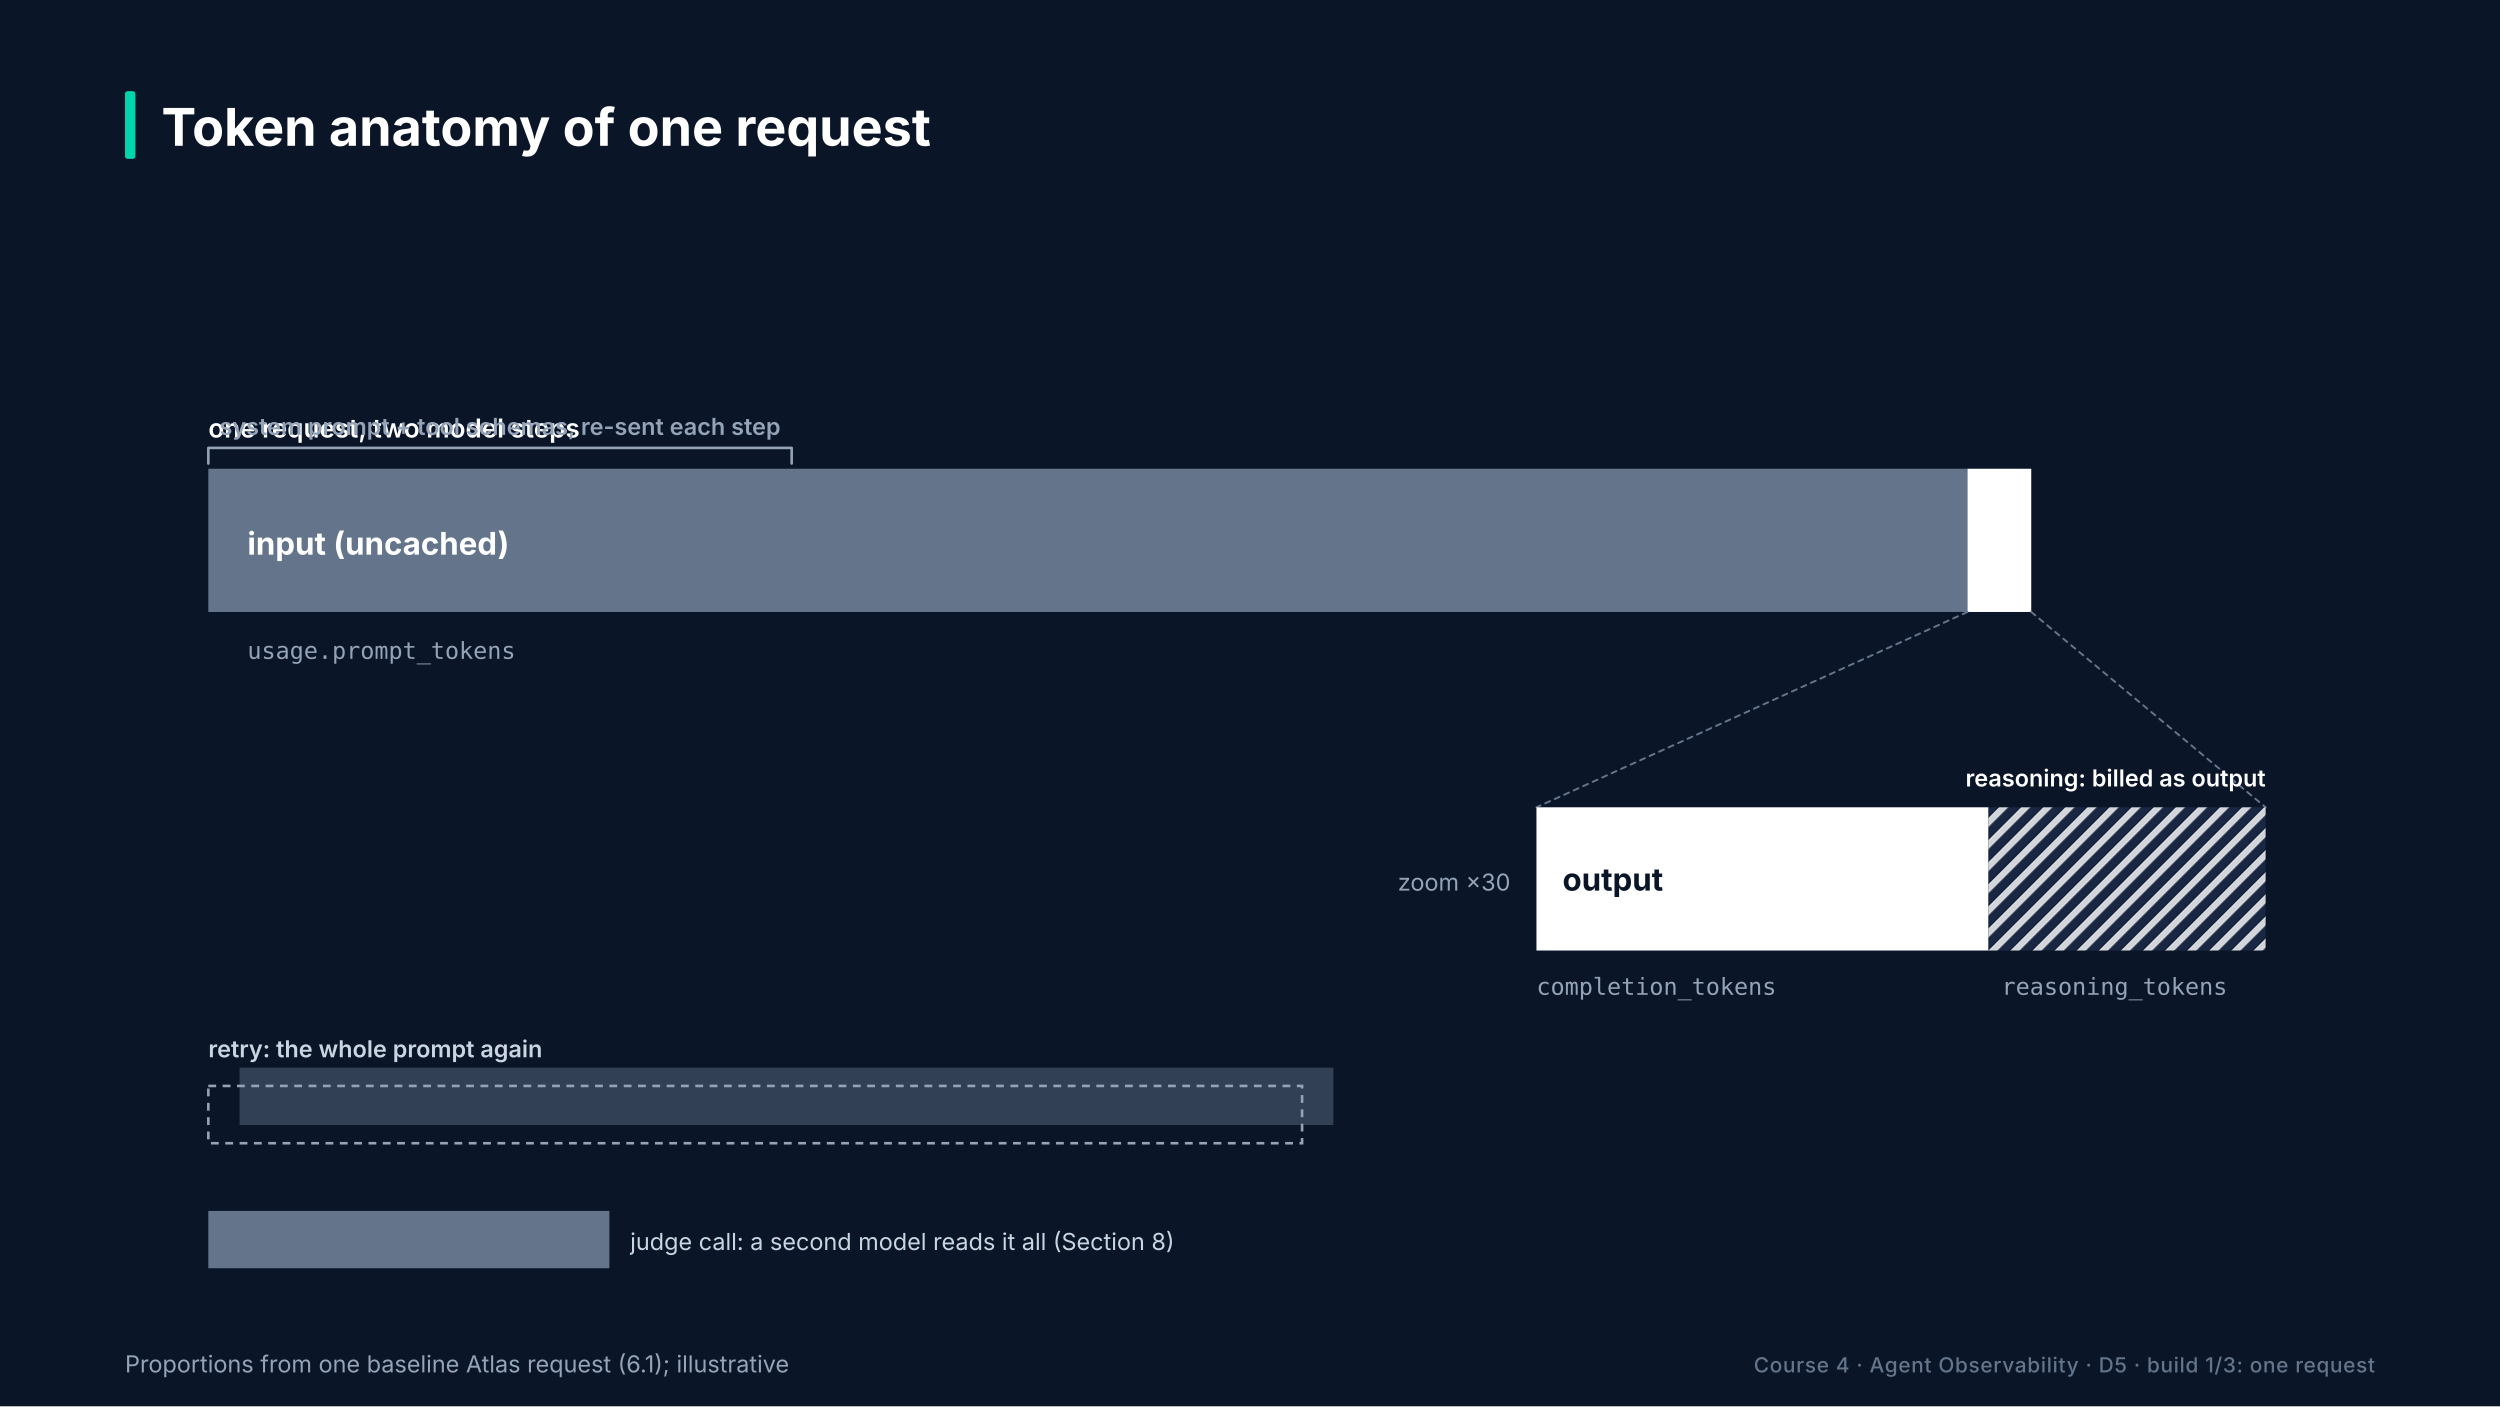
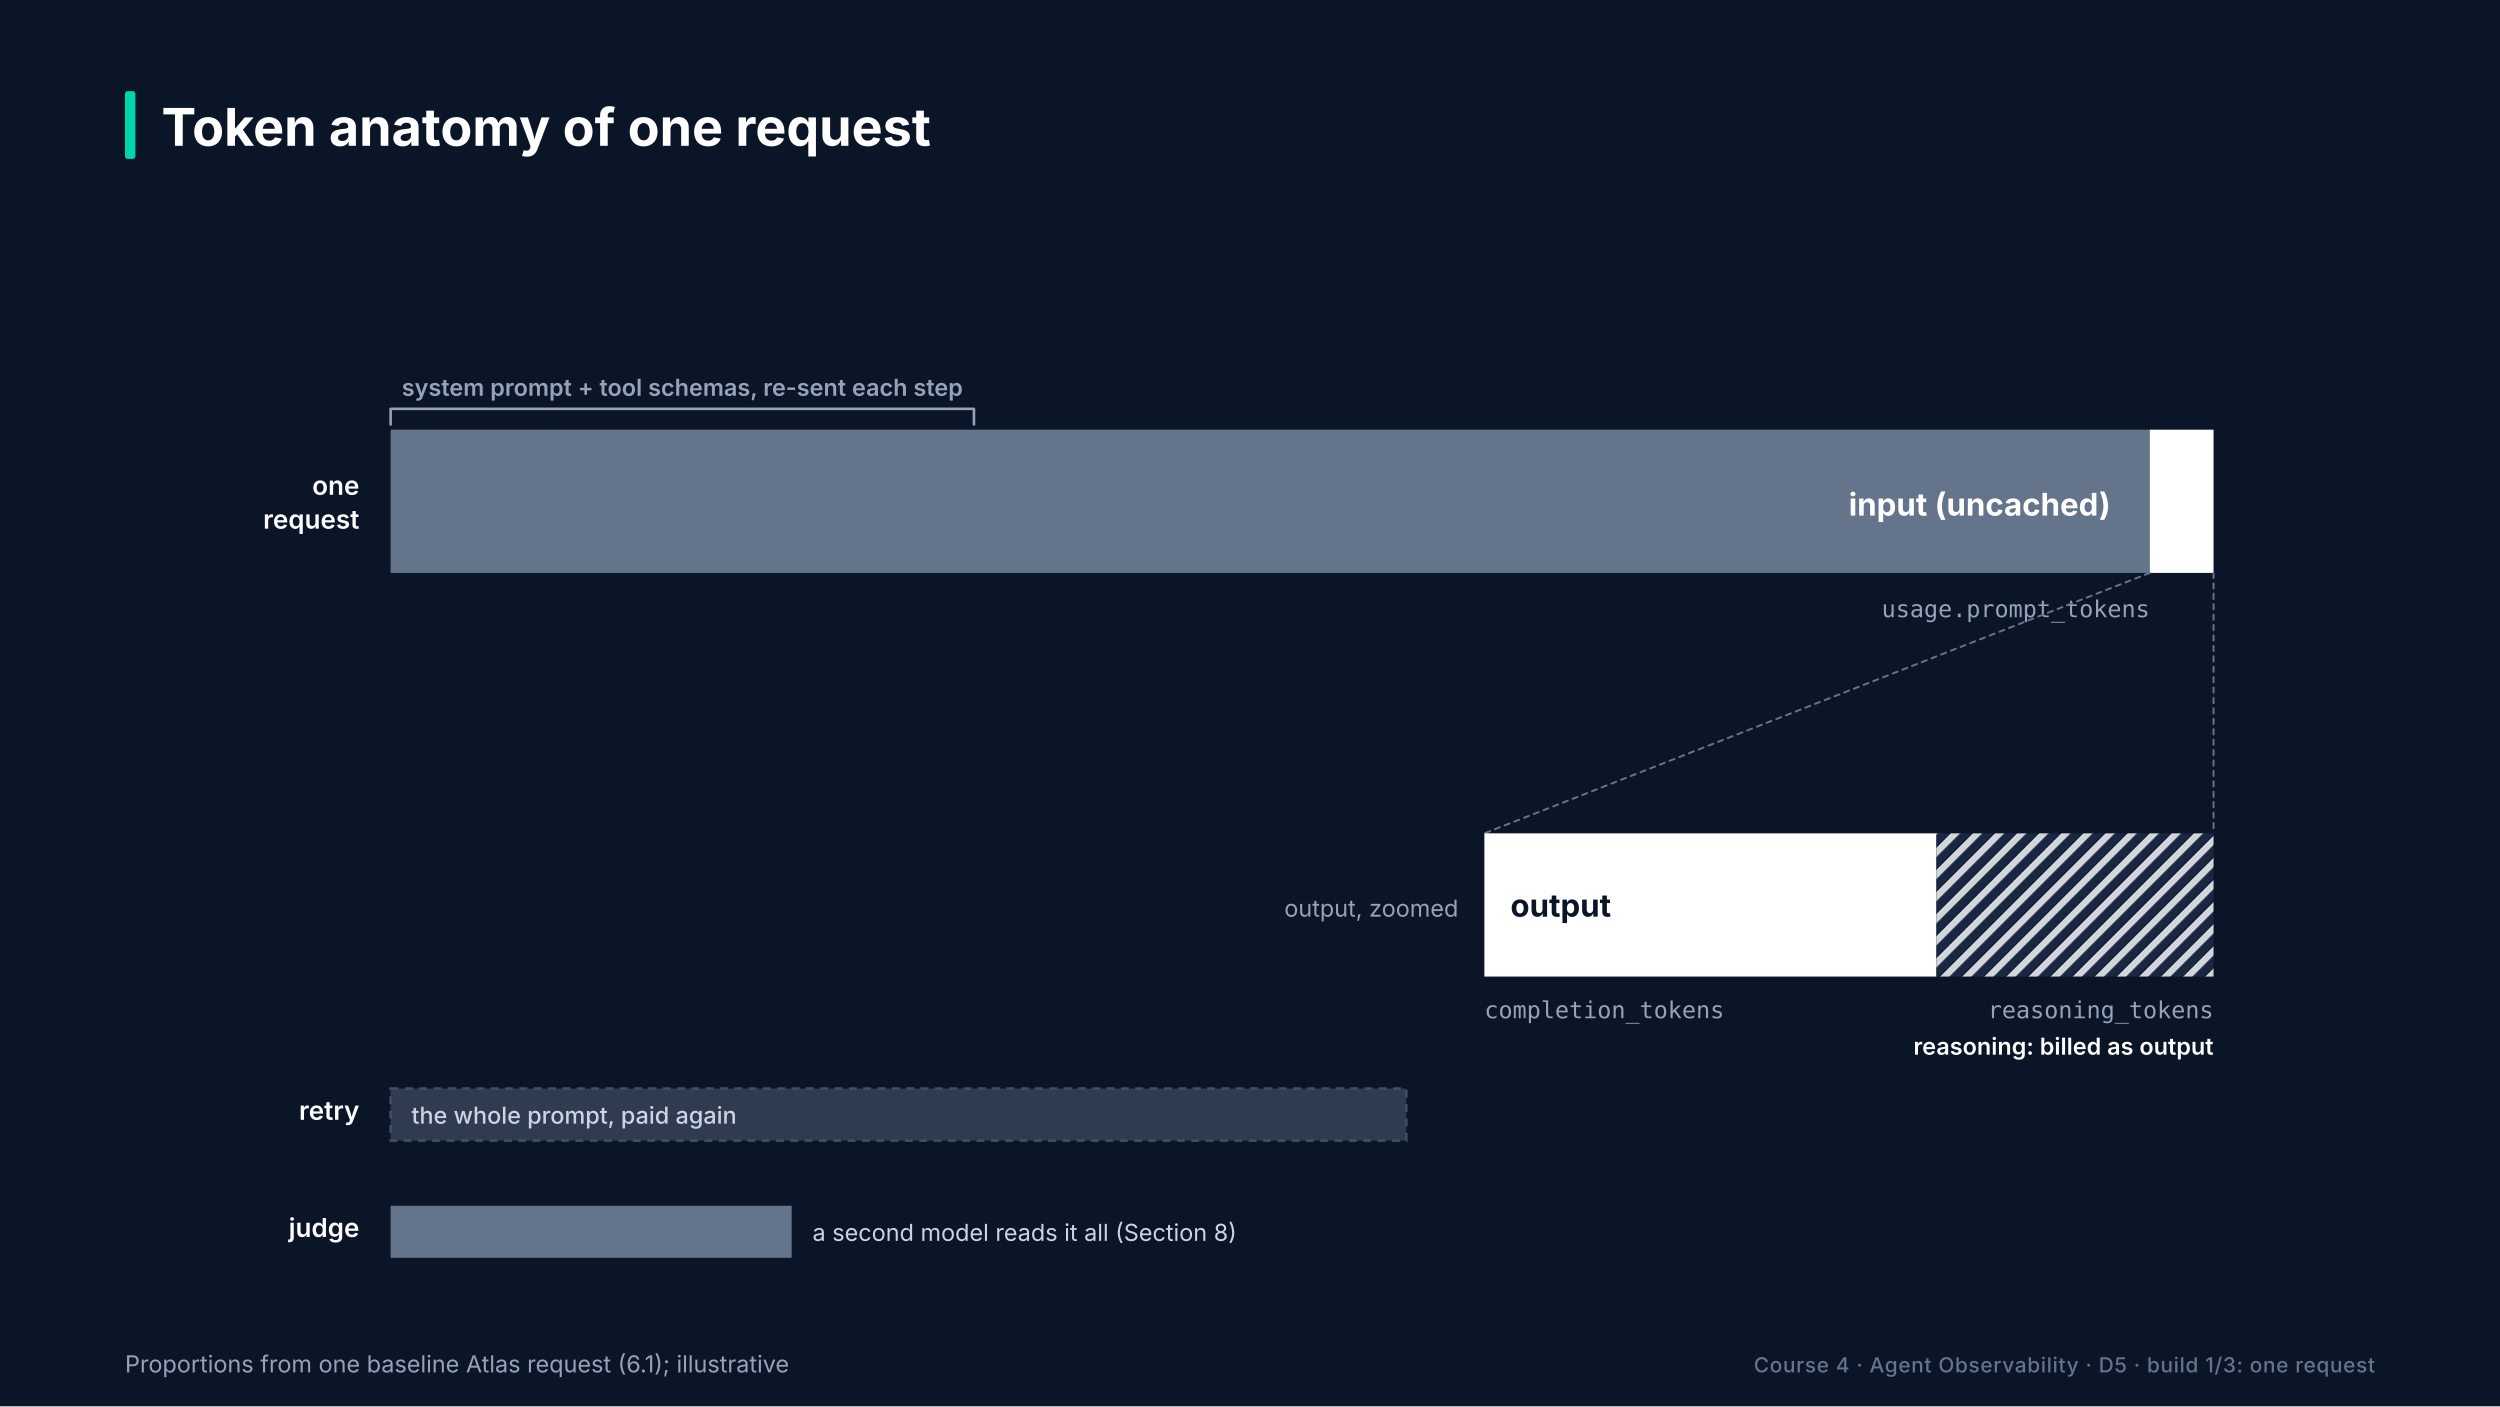
<svg xmlns="http://www.w3.org/2000/svg" viewBox="0 0 1920 1080" width="1920" height="1080" role="img" aria-labelledby="t-D5">
  <defs>
    <marker id="arr-flow" viewBox="0 0 16 16" markerWidth="16" markerHeight="16" refX="12" refY="8" orient="auto-start-reverse" markerUnits="userSpaceOnUse">
      <path d="M3 2.5 L12.5 8 L3 13.5" fill="none" stroke="#FFFFFF99" stroke-width="2.6" stroke-linecap="round" stroke-linejoin="round" />
    </marker>
    <marker id="arr-teal" viewBox="0 0 16 16" markerWidth="16" markerHeight="16" refX="12" refY="8" orient="auto-start-reverse" markerUnits="userSpaceOnUse">
      <path d="M3 2.5 L12.5 8 L3 13.5" fill="none" stroke="#00D4AA" stroke-width="2.6" stroke-linecap="round" stroke-linejoin="round" />
    </marker>
    <marker id="arr-red" viewBox="0 0 16 16" markerWidth="16" markerHeight="16" refX="12" refY="8" orient="auto-start-reverse" markerUnits="userSpaceOnUse">
      <path d="M3 2.5 L12.5 8 L3 13.5" fill="none" stroke="#FF4B4B" stroke-width="2.6" stroke-linecap="round" stroke-linejoin="round" />
    </marker>
    <marker id="arr-amber" viewBox="0 0 16 16" markerWidth="16" markerHeight="16" refX="12" refY="8" orient="auto-start-reverse" markerUnits="userSpaceOnUse">
      <path d="M3 2.5 L12.5 8 L3 13.5" fill="none" stroke="#FFB020" stroke-width="2.6" stroke-linecap="round" stroke-linejoin="round" />
    </marker>
    <marker id="arr-gray" viewBox="0 0 16 16" markerWidth="16" markerHeight="16" refX="12" refY="8" orient="auto-start-reverse" markerUnits="userSpaceOnUse">
      <path d="M3 2.5 L12.5 8 L3 13.5" fill="none" stroke="#64748B" stroke-width="2.6" stroke-linecap="round" stroke-linejoin="round" />
    </marker>
    <marker id="arr-white" viewBox="0 0 16 16" markerWidth="16" markerHeight="16" refX="12" refY="8" orient="auto-start-reverse" markerUnits="userSpaceOnUse">
      <path d="M3 2.5 L12.5 8 L3 13.5" fill="none" stroke="#FFFFFF" stroke-width="2.6" stroke-linecap="round" stroke-linejoin="round" />
    </marker>
  </defs>
  <rect width="1920" height="1080" fill="#0A1628" />
  <g id="diagram-title">
    <rect x="96" y="70" width="8" height="52" rx="2" fill="#00D4AA" />
    <text x="124" y="112" font-family="Inter, 'Inter var', 'Helvetica Neue', Arial, sans-serif" font-size="40" font-weight="700" fill="#FFFFFF">Token anatomy of one request</text>
    <text x="1824" y="1054" font-family="Inter, 'Inter var', 'Helvetica Neue', Arial, sans-serif" font-size="16" font-weight="500" fill="#64748B" text-anchor="end" letter-spacing="0.5">Course 4 · Agent Observability · D5 · build 1/3: one request</text>
  </g>
  <g id="diagram-footnote">
    <text x="96" y="1054" font-family="Inter, 'Inter var', 'Helvetica Neue', Arial, sans-serif" font-size="18" font-weight="400" fill="#94A3B8">Proportions from one baseline Atlas request (6.1); illustrative</text>
  </g>
  <g id="build-1">
    <defs>
      <pattern id="hatch-teal" width="12" height="12" patternUnits="userSpaceOnUse" patternTransform="rotate(45)">
        <rect width="12" height="12" fill="#1A2742" />
        <rect width="5" height="12" fill="#00D4AA" />
      </pattern>
      <pattern id="hatch-white" width="12" height="12" patternUnits="userSpaceOnUse" patternTransform="rotate(45)">
        <rect width="12" height="12" fill="#1A2742" />
        <rect width="5" height="12" fill="#FFFFFF" fill-opacity="0.8" />
      </pattern>
    </defs>
-     <text x="160" y="336" font-family="Inter, 'Inter var', 'Helvetica Neue', Arial, sans-serif" font-size="20" font-weight="600" fill="#FFFFFF" text-anchor="start">one request, two model steps</text>
-     <rect x="160" y="360" width="1351.0" height="110" fill="#64748B" />
-     <rect x="1511.0" y="360" width="49.0" height="110" fill="#FFFFFF" />
-     <text x="190" y="426" font-family="Inter, 'Inter var', 'Helvetica Neue', Arial, sans-serif" font-size="24" font-weight="700" fill="#FFFFFF" text-anchor="start">input (uncached)</text>
-     <text x="190" y="506" font-family="'JetBrains Mono', 'Fira Code', Menlo, Consolas, monospace" font-size="18" font-weight="400" fill="#94A3B8" text-anchor="start">usage.prompt_tokens</text>
-     <path d="M160 356 V344 H608.0 V356" fill="none" stroke="#94A3B8" stroke-width="2" stroke-linecap="round" stroke-linejoin="round" />
-     <text x="384.0" y="334" font-family="Inter, 'Inter var', 'Helvetica Neue', Arial, sans-serif" font-size="18" font-weight="600" fill="#94A3B8" text-anchor="middle">system prompt + tool schemas, re-sent each step</text>
-     <path d="M1511.0 470 L1180 620" fill="none" stroke="#64748B" stroke-width="1.5" stroke-linecap="round" stroke-linejoin="round" stroke-dasharray="4 4" />
-     <path d="M1560 470 L1740 620" fill="none" stroke="#64748B" stroke-width="1.5" stroke-linecap="round" stroke-linejoin="round" stroke-dasharray="4 4" />
-     <rect x="1180" y="620" width="347.2" height="110" fill="#FFFFFF" />
-     <rect x="1527.2" y="620" width="212.8" height="110" fill="url(#hatch-white)" />
-     <text x="1200" y="684" font-family="Inter, 'Inter var', 'Helvetica Neue', Arial, sans-serif" font-size="24" font-weight="700" fill="#0A1628" text-anchor="start">output</text>
-     <text x="1180" y="764" font-family="'JetBrains Mono', 'Fira Code', Menlo, Consolas, monospace" font-size="18" font-weight="400" fill="#94A3B8" text-anchor="start">completion_tokens</text>
-     <text x="1537.2" y="764" font-family="'JetBrains Mono', 'Fira Code', Menlo, Consolas, monospace" font-size="18" font-weight="400" fill="#94A3B8" text-anchor="start">reasoning_tokens</text>
-     <text x="1740" y="604" font-family="Inter, 'Inter var', 'Helvetica Neue', Arial, sans-serif" font-size="18" font-weight="600" fill="#FFFFFF" text-anchor="end">reasoning: billed as output</text>
-     <text x="1160" y="684" font-family="Inter, 'Inter var', 'Helvetica Neue', Arial, sans-serif" font-size="18" font-weight="400" fill="#94A3B8" text-anchor="end">zoom ×30</text>
-     <rect x="184" y="820" width="840.0" height="44" fill="#64748B" opacity="0.45" />
-     <rect x="160" y="834" width="840.0" height="44" fill="none" stroke="#94A3B8" stroke-width="2" stroke-dasharray="6 5" />
-     <text x="160" y="812" font-family="Inter, 'Inter var', 'Helvetica Neue', Arial, sans-serif" font-size="18" font-weight="600" fill="#CBD5E1" text-anchor="start">retry: the whole prompt again</text>
-     <rect x="160" y="930" width="308.0" height="44" fill="#64748B" />
-     <text x="484.0" y="960" font-family="Inter, 'Inter var', 'Helvetica Neue', Arial, sans-serif" font-size="18" font-weight="400" fill="#CBD5E1" text-anchor="start">judge call: a second model reads it all (Section 8)</text>
+     <text x="276" y="380" font-family="Inter, 'Inter var', 'Helvetica Neue', Arial, sans-serif" font-size="20" font-weight="600" fill="#FFFFFF" text-anchor="end">one</text>
+     <text x="276" y="406" font-family="Inter, 'Inter var', 'Helvetica Neue', Arial, sans-serif" font-size="20" font-weight="600" fill="#FFFFFF" text-anchor="end">request</text>
+     <rect x="300" y="330" width="1351.0" height="110" fill="#64748B" />
+     <rect x="1651.0" y="330" width="49.0" height="110" fill="#FFFFFF" />
+     <text x="1621.0" y="396" font-family="Inter, 'Inter var', 'Helvetica Neue', Arial, sans-serif" font-size="24" font-weight="700" fill="#FFFFFF" text-anchor="end">input (uncached)</text>
+     <text x="1651.0" y="474" font-family="'JetBrains Mono', 'Fira Code', Menlo, Consolas, monospace" font-size="18" font-weight="400" fill="#94A3B8" text-anchor="end">usage.prompt_tokens</text>
+     <path d="M300 326 V314 H748.0 V326" fill="none" stroke="#94A3B8" stroke-width="2" stroke-linecap="round" stroke-linejoin="round" />
+     <text x="524.0" y="304" font-family="Inter, 'Inter var', 'Helvetica Neue', Arial, sans-serif" font-size="18" font-weight="600" fill="#94A3B8" text-anchor="middle">system prompt + tool schemas, re-sent each step</text>
+     <path d="M1651.0 440 L1140 640" fill="none" stroke="#64748B" stroke-width="1.5" stroke-linecap="round" stroke-linejoin="round" stroke-dasharray="4 4" />
+     <path d="M1700 440 L1700 640" fill="none" stroke="#64748B" stroke-width="1.5" stroke-linecap="round" stroke-linejoin="round" stroke-dasharray="4 4" />
+     <rect x="1140" y="640" width="347.2" height="110" fill="#FFFFFF" />
+     <rect x="1487.2" y="640" width="212.8" height="110" fill="url(#hatch-white)" />
+     <text x="1160" y="704" font-family="Inter, 'Inter var', 'Helvetica Neue', Arial, sans-serif" font-size="24" font-weight="700" fill="#0A1628" text-anchor="start">output</text>
+     <text x="1140" y="782" font-family="'JetBrains Mono', 'Fira Code', Menlo, Consolas, monospace" font-size="18" font-weight="400" fill="#94A3B8" text-anchor="start">completion_tokens</text>
+     <text x="1700" y="782" font-family="'JetBrains Mono', 'Fira Code', Menlo, Consolas, monospace" font-size="18" font-weight="400" fill="#94A3B8" text-anchor="end">reasoning_tokens</text>
+     <text x="1700" y="810" font-family="Inter, 'Inter var', 'Helvetica Neue', Arial, sans-serif" font-size="18" font-weight="600" fill="#FFFFFF" text-anchor="end">reasoning: billed as output</text>
+     <text x="1120" y="704" font-family="Inter, 'Inter var', 'Helvetica Neue', Arial, sans-serif" font-size="18" font-weight="400" fill="#94A3B8" text-anchor="end">output, zoomed</text>
+     <text x="276" y="860" font-family="Inter, 'Inter var', 'Helvetica Neue', Arial, sans-serif" font-size="20" font-weight="600" fill="#FFFFFF" text-anchor="end">retry</text>
+     <rect x="300" y="836" width="780" height="40" fill="#64748B" opacity="0.4" stroke="#94A3B8" stroke-width="2" stroke-dasharray="6 5" />
+     <text x="316" y="863" font-family="Inter, 'Inter var', 'Helvetica Neue', Arial, sans-serif" font-size="18" font-weight="500" fill="#CBD5E1" text-anchor="start">the whole prompt, paid again</text>
+     <text x="276" y="950" font-family="Inter, 'Inter var', 'Helvetica Neue', Arial, sans-serif" font-size="20" font-weight="600" fill="#FFFFFF" text-anchor="end">judge</text>
+     <rect x="300" y="926" width="308.0" height="40" fill="#64748B" />
+     <text x="624.0" y="953" font-family="Inter, 'Inter var', 'Helvetica Neue', Arial, sans-serif" font-size="18" font-weight="400" fill="#CBD5E1" text-anchor="start">a second model reads it all (Section 8)</text>
  </g>
</svg>
